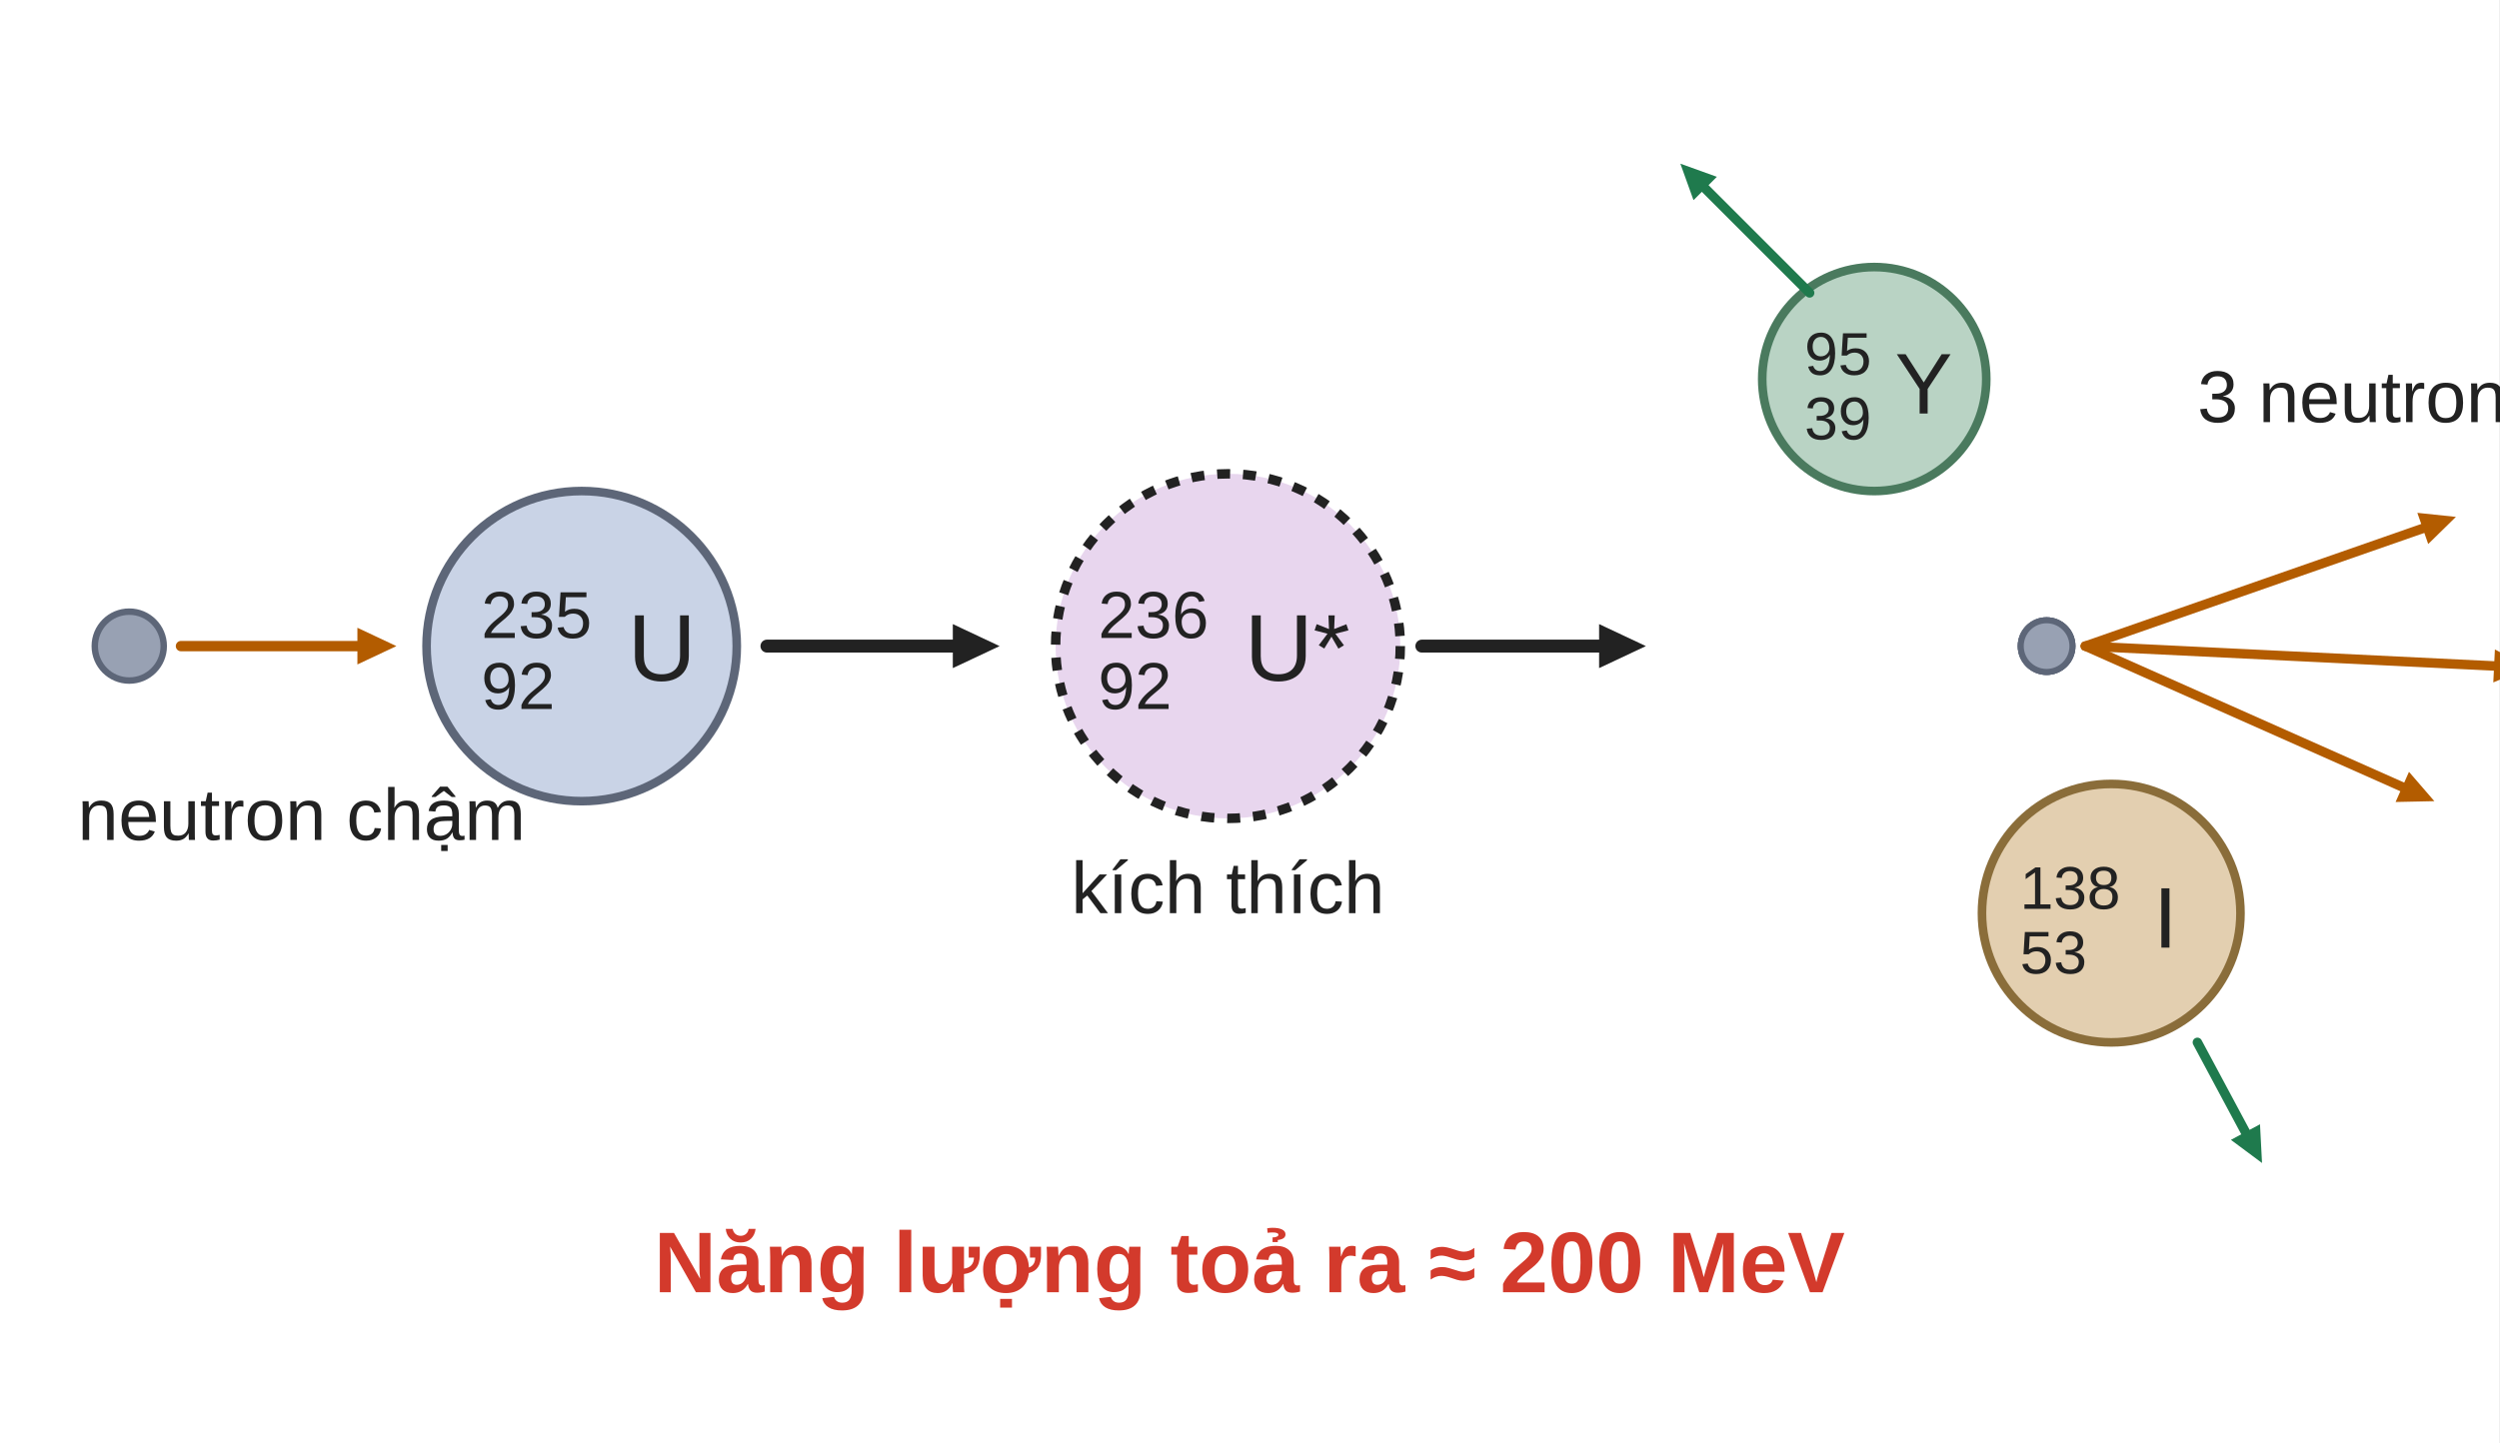
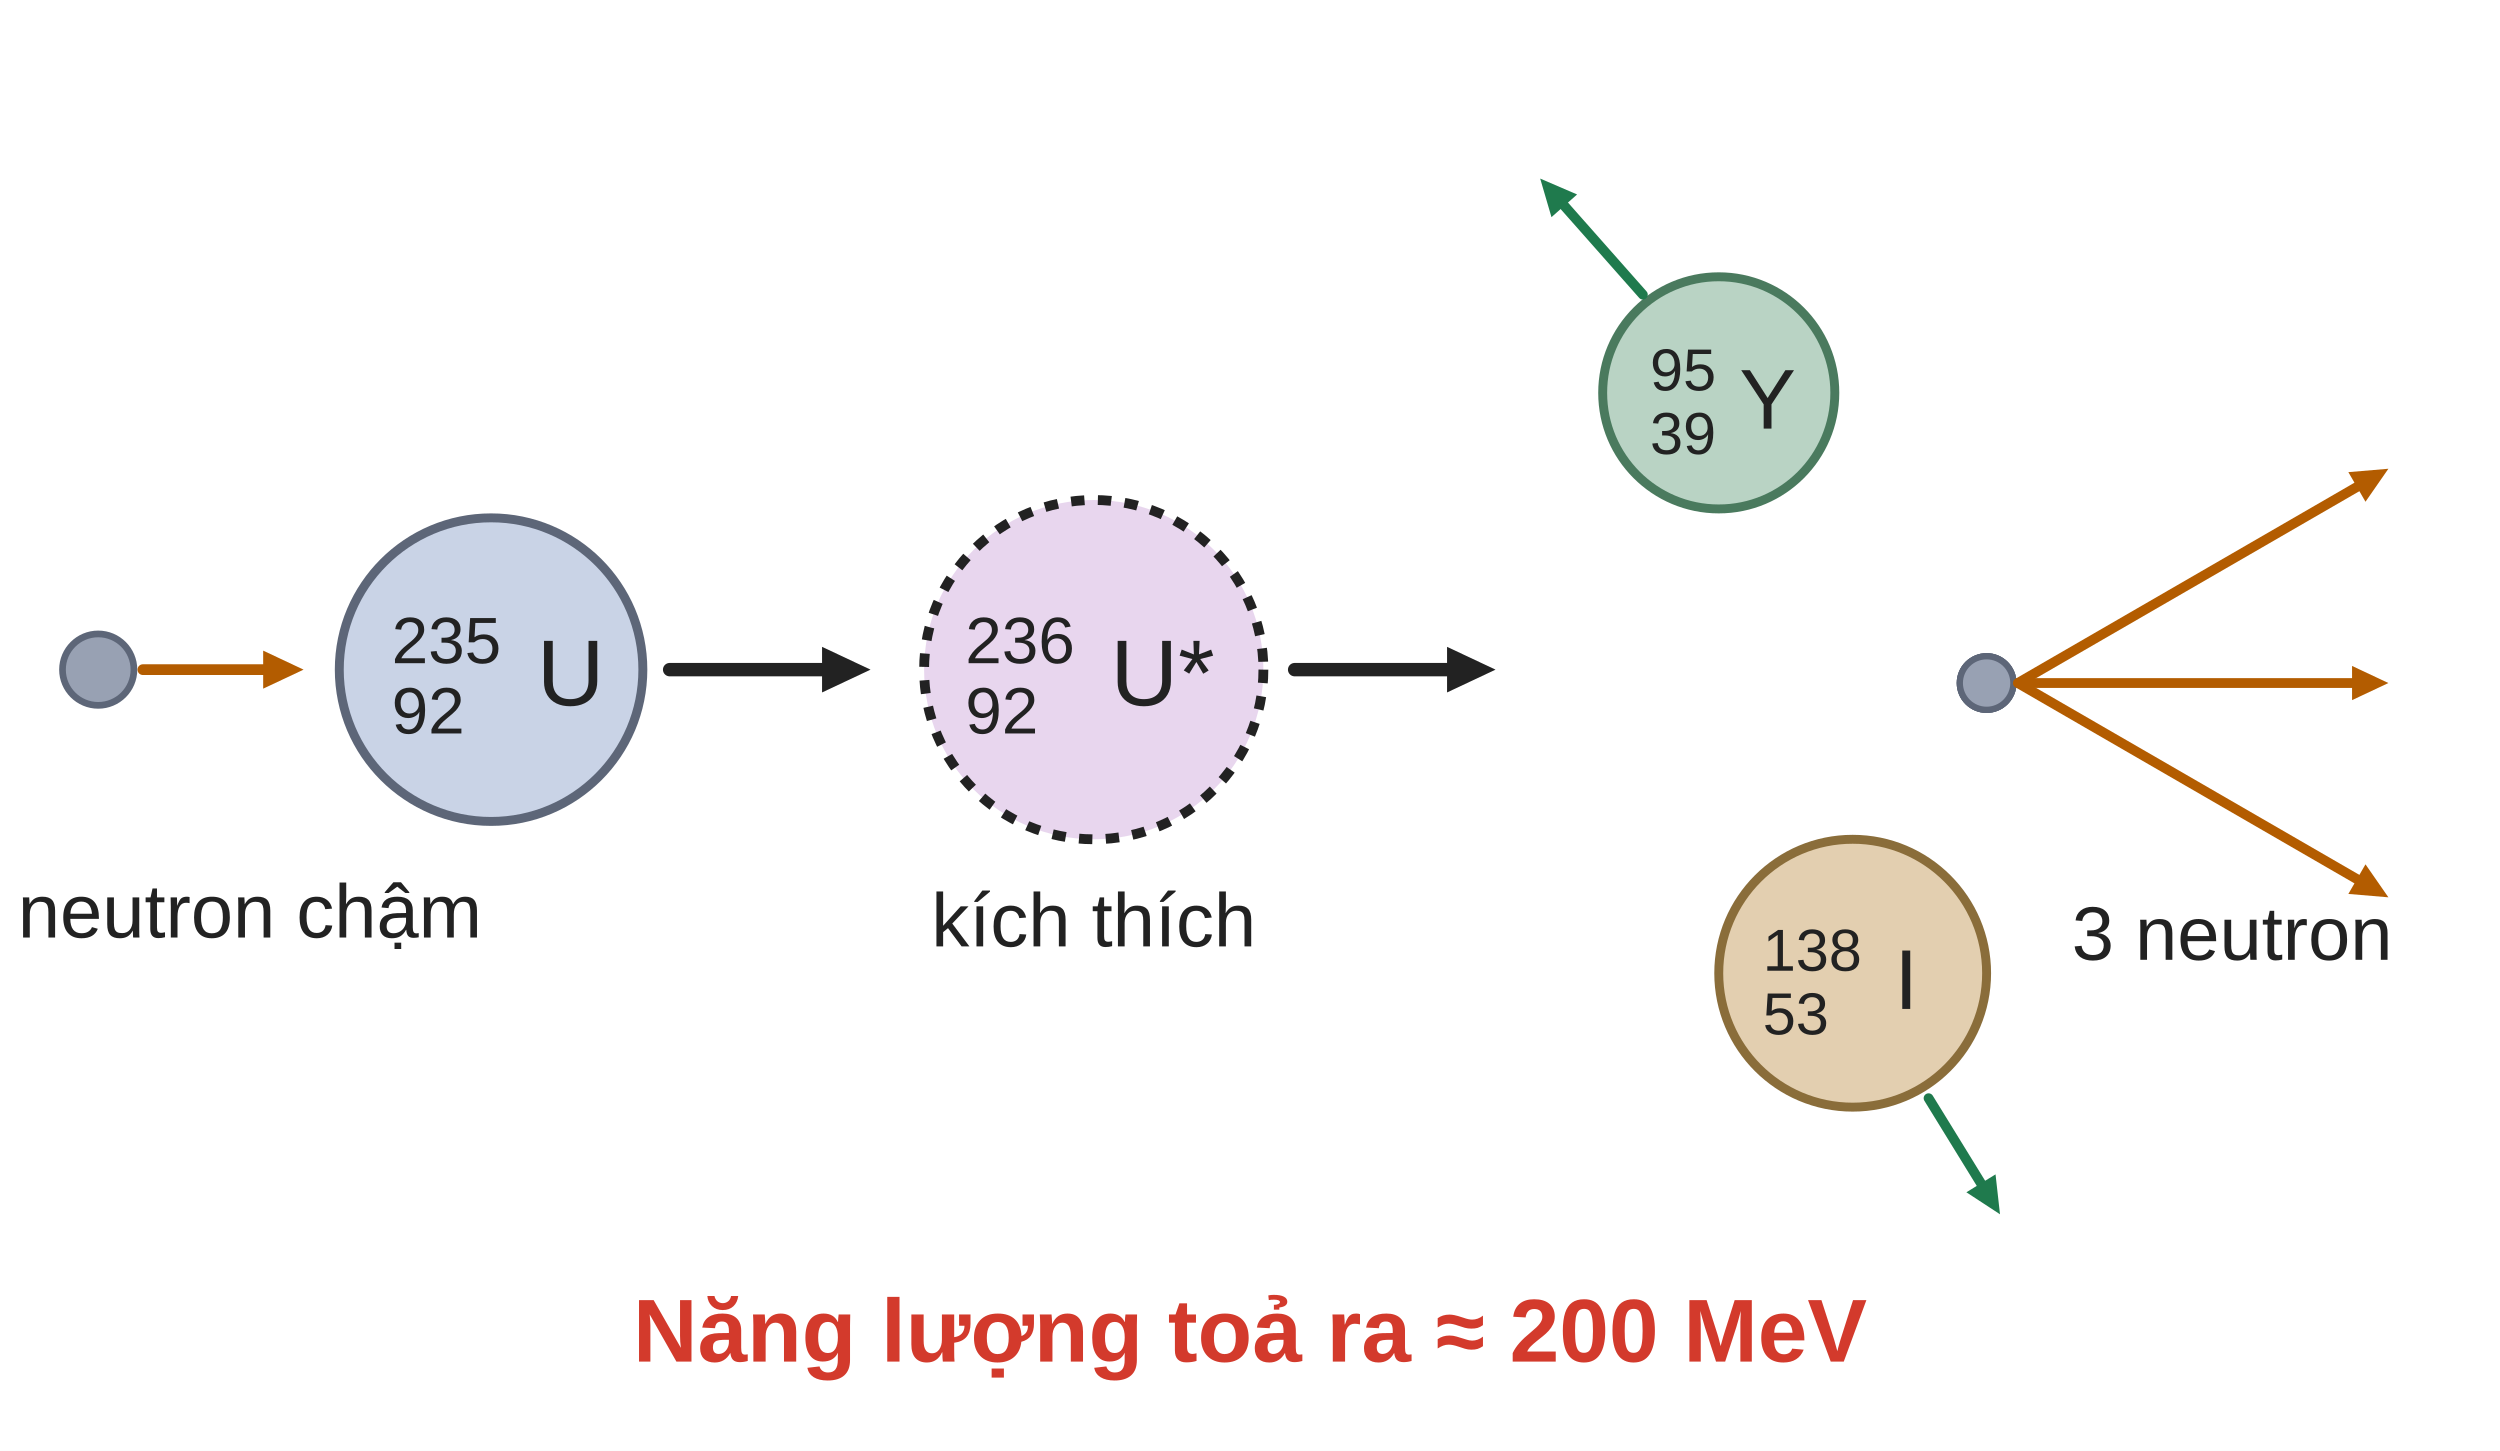
- <svg xmlns="http://www.w3.org/2000/svg" width="580" height="335" viewBox="0 0 580 335">
-   <rect width="580" height="335" fill="#fff" />
-   <circle cx="30" cy="150" r="8" fill="#98a1b3" stroke="#5d6678" stroke-width="1.5" />
-   <line x1="42" y1="150" x2="86" y2="150" stroke="#b35c00" stroke-width="2.4" stroke-linecap="round" />
-   <polygon points="92,150 82.95,154.26 82.95,145.74" fill="#b35c00" stroke="none" />
-   <circle cx="135" cy="150" r="36" fill="#c9d3e6" stroke="#5d6678" stroke-width="2" />
-   <text x="111.68" y="148.1" text-anchor="start" font-size="15.4" fill="#222" font-weight="normal" stroke="none" font-family="Arial, sans-serif">235</text>
-   <text x="111.68" y="164.6" text-anchor="start" font-size="15.4" fill="#222" font-weight="normal" stroke="none" font-family="Arial, sans-serif">92</text>
-   <text x="145.68" y="158" text-anchor="start" font-size="22" fill="#222" font-weight="normal" stroke="none" font-family="Arial, sans-serif">U</text>
-   <text x="70" y="195" text-anchor="middle" font-size="17" fill="#222" font-weight="normal" stroke="none" font-family="Arial, sans-serif">neutron chậm</text>
-   <line x1="178" y1="150" x2="224.8" y2="150" stroke="#222" stroke-width="3" stroke-linecap="round" />
-   <polygon points="232,150 221.14,155.11 221.14,144.89" fill="#222" stroke="none" />
-   <circle cx="285" cy="150" r="40" fill="#e8d6ee" stroke="#222" stroke-width="2.2" stroke-dasharray="3 3" />
-   <text x="254.86" y="148.1" text-anchor="start" font-size="15.4" fill="#222" font-weight="normal" stroke="none" font-family="Arial, sans-serif">236</text>
-   <text x="254.86" y="164.6" text-anchor="start" font-size="15.4" fill="#222" font-weight="normal" stroke="none" font-family="Arial, sans-serif">92</text>
-   <text x="288.86" y="158" text-anchor="start" font-size="22" fill="#222" font-weight="normal" stroke="none" font-family="Arial, sans-serif">U*</text>
-   <text x="285" y="212" text-anchor="middle" font-size="17" fill="#222" font-weight="normal" stroke="none" font-family="Arial, sans-serif">kích thích</text>
-   <line x1="330" y1="150" x2="374.8" y2="150" stroke="#222" stroke-width="3" stroke-linecap="round" />
-   <polygon points="382,150 371.14,155.11 371.14,144.89" fill="#222" stroke="none" />
-   <circle cx="435" cy="88" r="26" fill="#b9d3c4" stroke="#4a7a5e" stroke-width="2" />
-   <text x="418.8" y="87" text-anchor="start" font-size="14" fill="#222" font-weight="normal" stroke="none" font-family="Arial, sans-serif">95</text>
-   <text x="418.8" y="102" text-anchor="start" font-size="14" fill="#222" font-weight="normal" stroke="none" font-family="Arial, sans-serif">39</text>
-   <text x="439.8" y="96" text-anchor="start" font-size="20" fill="#222" font-weight="normal" stroke="none" font-family="Arial, sans-serif">Y</text>
-   <circle cx="490" cy="212" r="30" fill="#e3cfb0" stroke="#8a6d3a" stroke-width="2" />
-   <text x="468.8" y="211" text-anchor="start" font-size="14" fill="#222" font-weight="normal" stroke="none" font-family="Arial, sans-serif">138</text>
-   <text x="468.8" y="226" text-anchor="start" font-size="14" fill="#222" font-weight="normal" stroke="none" font-family="Arial, sans-serif">53</text>
-   <text x="499.8" y="220" text-anchor="start" font-size="20" fill="#222" font-weight="normal" stroke="none" font-family="Arial, sans-serif">I</text>
-   <line x1="420" y1="68" x2="393.82" y2="41.82" stroke="#1f7a4d" stroke-width="2.2" stroke-linecap="round" />
-   <polygon points="390,38 398.47,41.05 393.05,46.47" fill="#1f7a4d" stroke="none" />
-   <line x1="510" y1="242" x2="522.45" y2="265.24" stroke="#1f7a4d" stroke-width="2.2" stroke-linecap="round" />
-   <polygon points="525,270 517.78,264.63 524.53,261.01" fill="#1f7a4d" stroke="none" />
-   <circle cx="475" cy="150" r="6" fill="#98a1b3" stroke="#5d6678" stroke-width="1.4" />
-   <line x1="484" y1="150" x2="564.9" y2="121.78" stroke="#b35c00" stroke-width="2.2" stroke-linecap="round" />
-   <polygon points="570,120 563.57,126.3 561.05,119.06" fill="#b35c00" stroke="none" />
-   <circle cx="475" cy="150" r="6" fill="#98a1b3" stroke="#5d6678" stroke-width="1.4" />
-   <line x1="484" y1="150" x2="581.61" y2="154.74" stroke="#b35c00" stroke-width="2.2" stroke-linecap="round" />
-   <polygon points="587,155 578.68,158.43 579.05,150.78" fill="#b35c00" stroke="none" />
-   <circle cx="475" cy="150" r="6" fill="#98a1b3" stroke="#5d6678" stroke-width="1.4" />
-   <line x1="484" y1="150" x2="560.07" y2="183.81" stroke="#b35c00" stroke-width="2.2" stroke-linecap="round" />
-   <polygon points="565,186 556,186.19 559.11,179.19" fill="#b35c00" stroke="none" />
-   <text x="510" y="98" text-anchor="start" font-size="17" fill="#222" font-weight="normal" stroke="none" font-family="Arial, sans-serif">3 neutron</text>
-   <text x="290" y="300" text-anchor="middle" font-size="20" fill="#d33a2c" font-weight="bold" stroke="none" font-family="Arial, sans-serif">Năng lượng toả ra ≈ 200 MeV</text>
+ <svg xmlns="http://www.w3.org/2000/svg" width="560" height="325" viewBox="0 0 560 325">
+   <rect width="560" height="325" fill="#fff" />
+   <circle cx="22" cy="150" r="8" fill="#98a1b3" stroke="#5d6678" stroke-width="1.5" />
+   <line x1="32" y1="150" x2="62" y2="150" stroke="#b35c00" stroke-width="2.4" stroke-linecap="round" />
+   <polygon points="68,150 58.95,154.26 58.95,145.74" fill="#b35c00" stroke="none" />
+   <circle cx="110" cy="150" r="34" fill="#c9d3e6" stroke="#5d6678" stroke-width="2" />
+   <text x="87.74" y="148.55" text-anchor="start" font-size="14.7" fill="#222" font-weight="normal" stroke="none" font-family="Arial, sans-serif">235</text>
+   <text x="87.74" y="164.3" text-anchor="start" font-size="14.7" fill="#222" font-weight="normal" stroke="none" font-family="Arial, sans-serif">92</text>
+   <text x="120.24" y="158" text-anchor="start" font-size="21" fill="#222" font-weight="normal" stroke="none" font-family="Arial, sans-serif">U</text>
+   <text x="4" y="210" text-anchor="start" font-size="17" fill="#222" font-weight="normal" stroke="none" font-family="Arial, sans-serif">neutron chậm</text>
+   <line x1="150" y1="150" x2="187.8" y2="150" stroke="#222" stroke-width="3" stroke-linecap="round" />
+   <polygon points="195,150 184.14,155.11 184.14,144.89" fill="#222" stroke="none" />
+   <circle cx="245" cy="150" r="38" fill="#e8d6ee" stroke="#222" stroke-width="2.2" stroke-dasharray="3 3" />
+   <text x="216.23" y="148.55" text-anchor="start" font-size="14.7" fill="#222" font-weight="normal" stroke="none" font-family="Arial, sans-serif">236</text>
+   <text x="216.23" y="164.3" text-anchor="start" font-size="14.7" fill="#222" font-weight="normal" stroke="none" font-family="Arial, sans-serif">92</text>
+   <text x="248.73" y="158" text-anchor="start" font-size="21" fill="#222" font-weight="normal" stroke="none" font-family="Arial, sans-serif">U*</text>
+   <text x="245" y="212" text-anchor="middle" font-size="17" fill="#222" font-weight="normal" stroke="none" font-family="Arial, sans-serif">kích thích</text>
+   <line x1="290" y1="150" x2="327.8" y2="150" stroke="#222" stroke-width="3" stroke-linecap="round" />
+   <polygon points="335,150 324.14,155.11 324.14,144.89" fill="#222" stroke="none" />
+   <circle cx="385" cy="88" r="26" fill="#b9d3c4" stroke="#4a7a5e" stroke-width="2" />
+   <text x="369.61" y="87.45" text-anchor="start" font-size="13.3" fill="#222" font-weight="normal" stroke="none" font-family="Arial, sans-serif">95</text>
+   <text x="369.61" y="101.7" text-anchor="start" font-size="13.3" fill="#222" font-weight="normal" stroke="none" font-family="Arial, sans-serif">39</text>
+   <text x="389.61" y="96" text-anchor="start" font-size="19" fill="#222" font-weight="normal" stroke="none" font-family="Arial, sans-serif">Y</text>
+   <circle cx="415" cy="218" r="30" fill="#e3cfb0" stroke="#8a6d3a" stroke-width="2" />
+   <text x="394.86" y="217.45" text-anchor="start" font-size="13.3" fill="#222" font-weight="normal" stroke="none" font-family="Arial, sans-serif">138</text>
+   <text x="394.86" y="231.7" text-anchor="start" font-size="13.3" fill="#222" font-weight="normal" stroke="none" font-family="Arial, sans-serif">53</text>
+   <text x="424.36" y="226" text-anchor="start" font-size="19" fill="#222" font-weight="normal" stroke="none" font-family="Arial, sans-serif">I</text>
+   <line x1="368" y1="66" x2="348.58" y2="44.04" stroke="#1f7a4d" stroke-width="2.2" stroke-linecap="round" />
+   <polygon points="345,40 353.27,43.56 347.53,48.64" fill="#1f7a4d" stroke="none" />
+   <line x1="432" y1="246" x2="445.17" y2="267.4" stroke="#1f7a4d" stroke-width="2.2" stroke-linecap="round" />
+   <polygon points="448,272 440.47,267.07 447,263.06" fill="#1f7a4d" stroke="none" />
+   <circle cx="445" cy="153" r="6" fill="#98a1b3" stroke="#5d6678" stroke-width="1.4" />
+   <line x1="452" y1="153" x2="530.33" y2="107.7" stroke="#b35c00" stroke-width="2.2" stroke-linecap="round" />
+   <polygon points="535,105 529.87,112.39 526.03,105.76" fill="#b35c00" stroke="none" />
+   <circle cx="445" cy="153" r="6" fill="#98a1b3" stroke="#5d6678" stroke-width="1.4" />
+   <line x1="452" y1="153" x2="529.6" y2="153" stroke="#b35c00" stroke-width="2.2" stroke-linecap="round" />
+   <polygon points="535,153 526.86,156.83 526.86,149.17" fill="#b35c00" stroke="none" />
+   <circle cx="445" cy="153" r="6" fill="#98a1b3" stroke="#5d6678" stroke-width="1.4" />
+   <line x1="452" y1="153" x2="530.33" y2="198.3" stroke="#b35c00" stroke-width="2.2" stroke-linecap="round" />
+   <polygon points="535,201 526.03,200.24 529.87,193.61" fill="#b35c00" stroke="none" />
+   <text x="500" y="215" text-anchor="middle" font-size="17" fill="#222" font-weight="normal" stroke="none" font-family="Arial, sans-serif">3 neutron</text>
+   <text x="280" y="305" text-anchor="middle" font-size="20" fill="#d33a2c" font-weight="bold" stroke="none" font-family="Arial, sans-serif">Năng lượng toả ra ≈ 200 MeV</text>
</svg>
